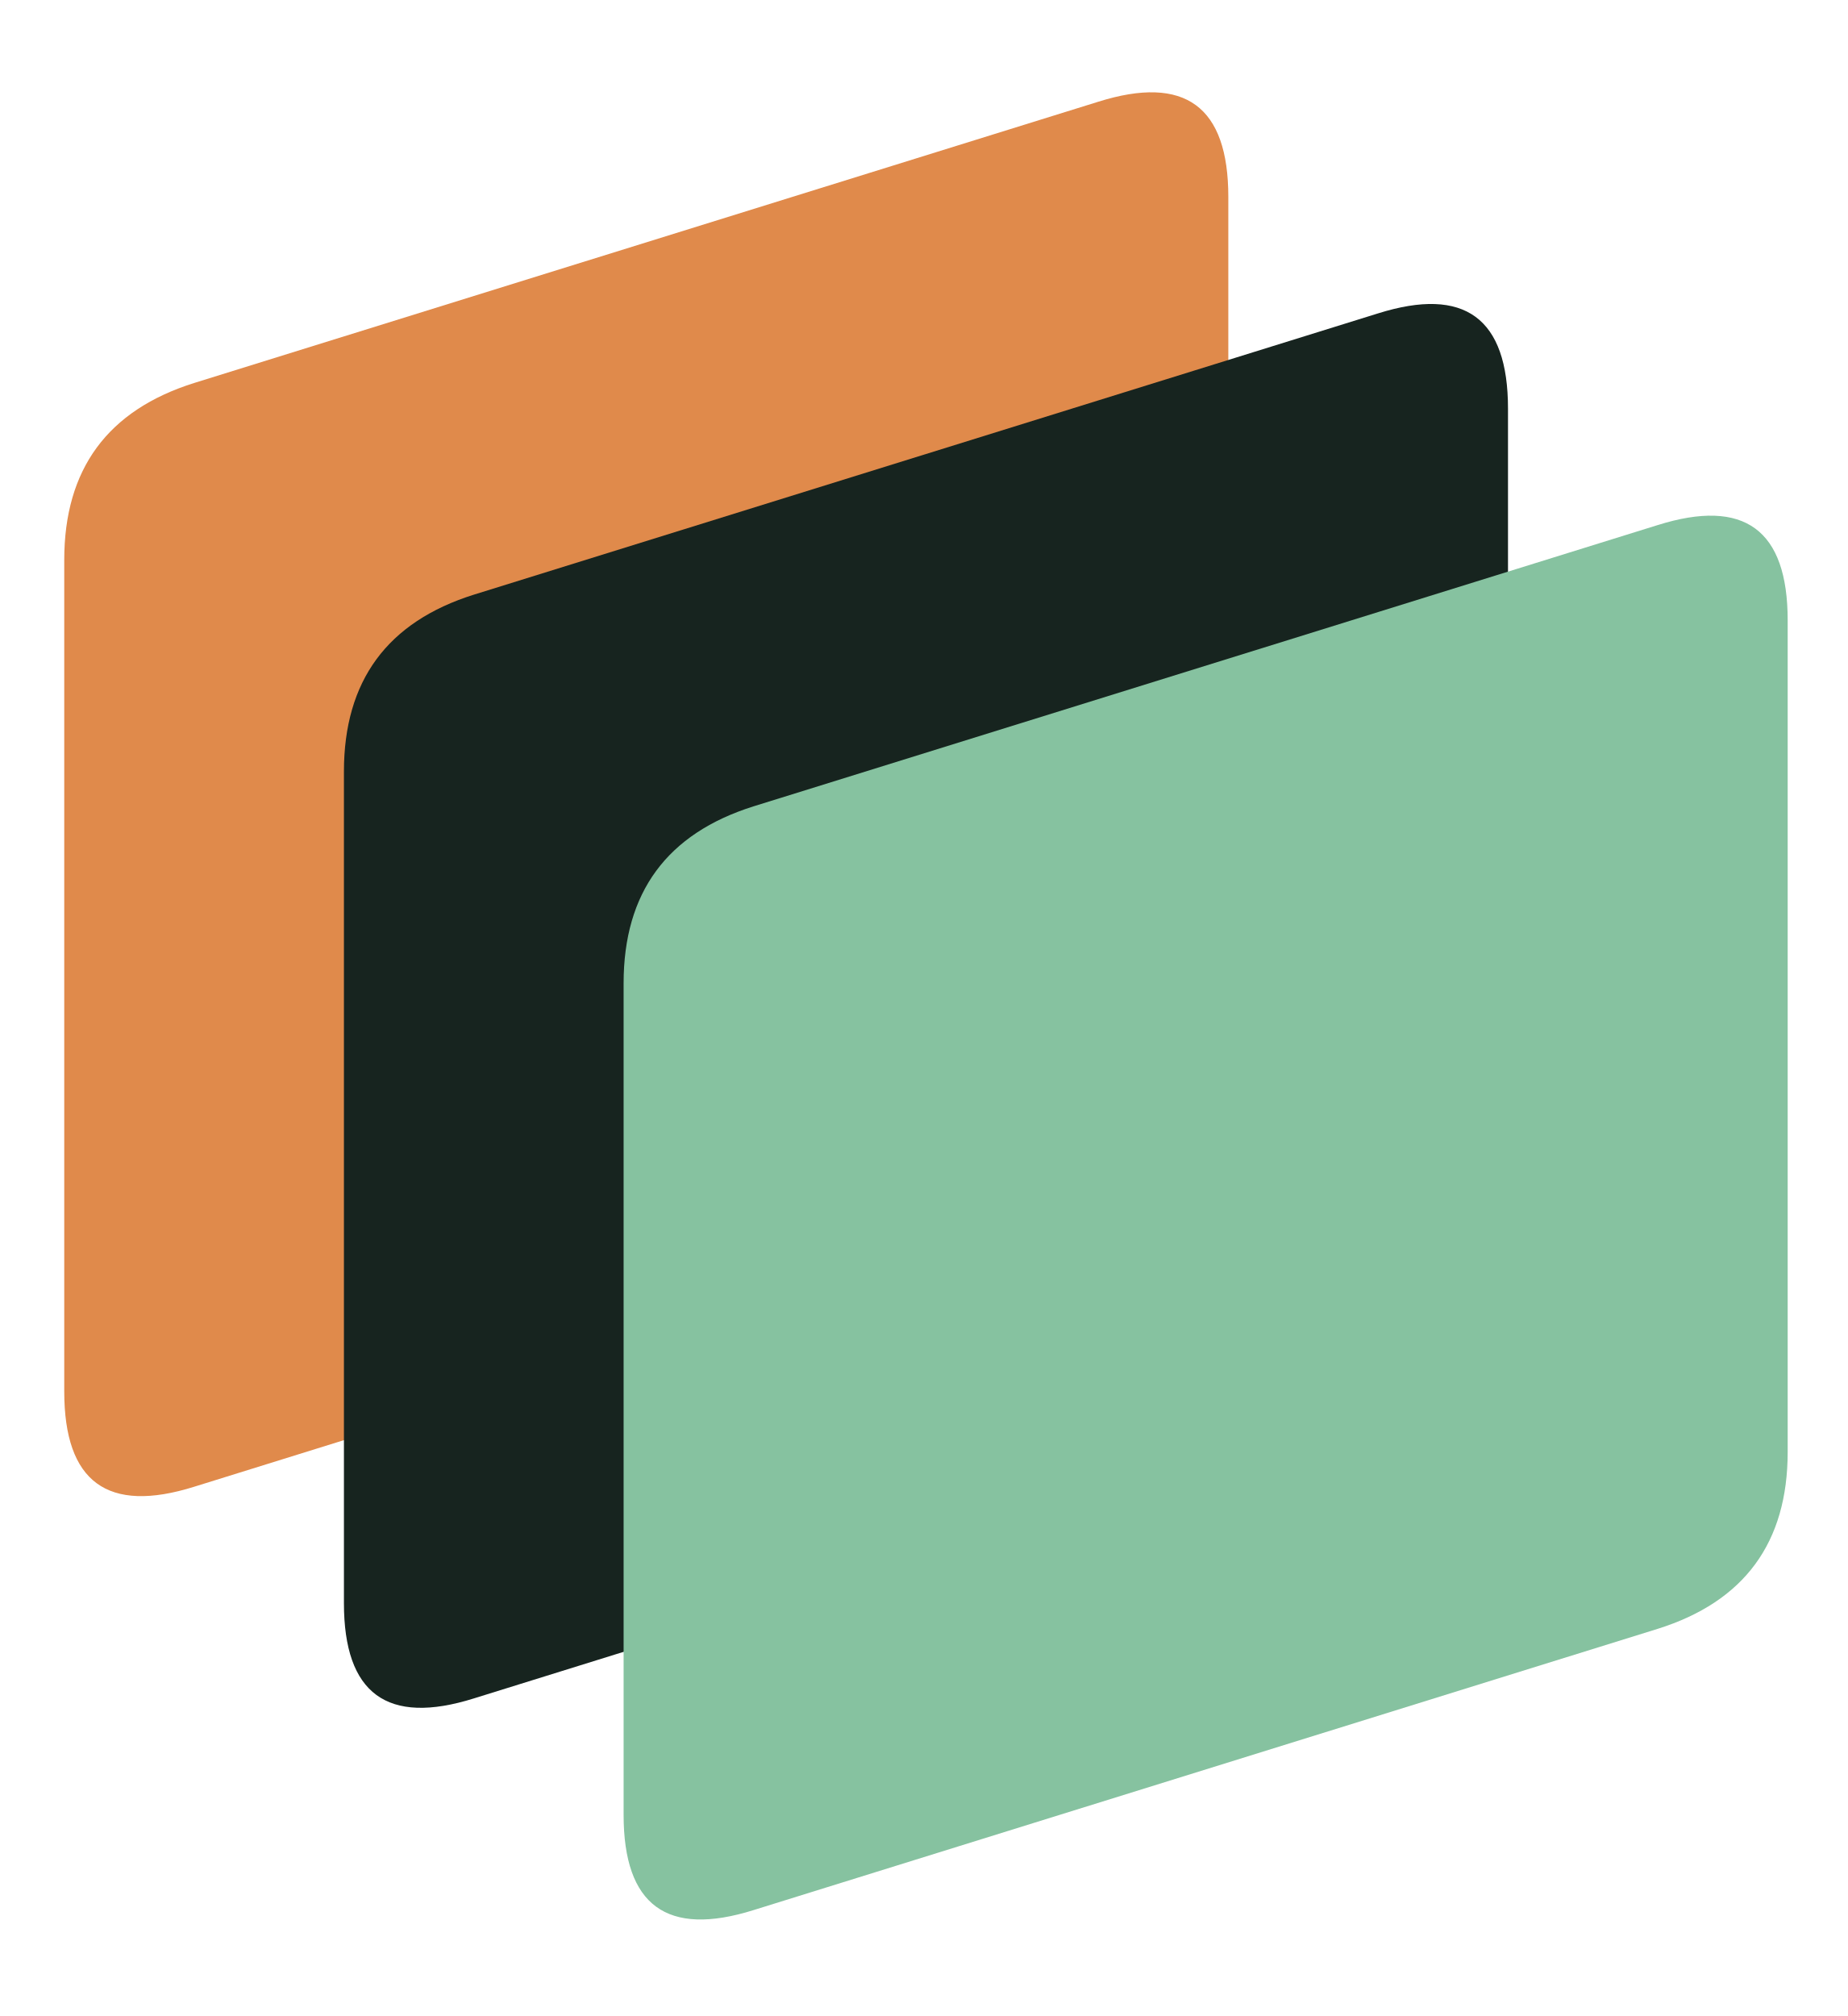
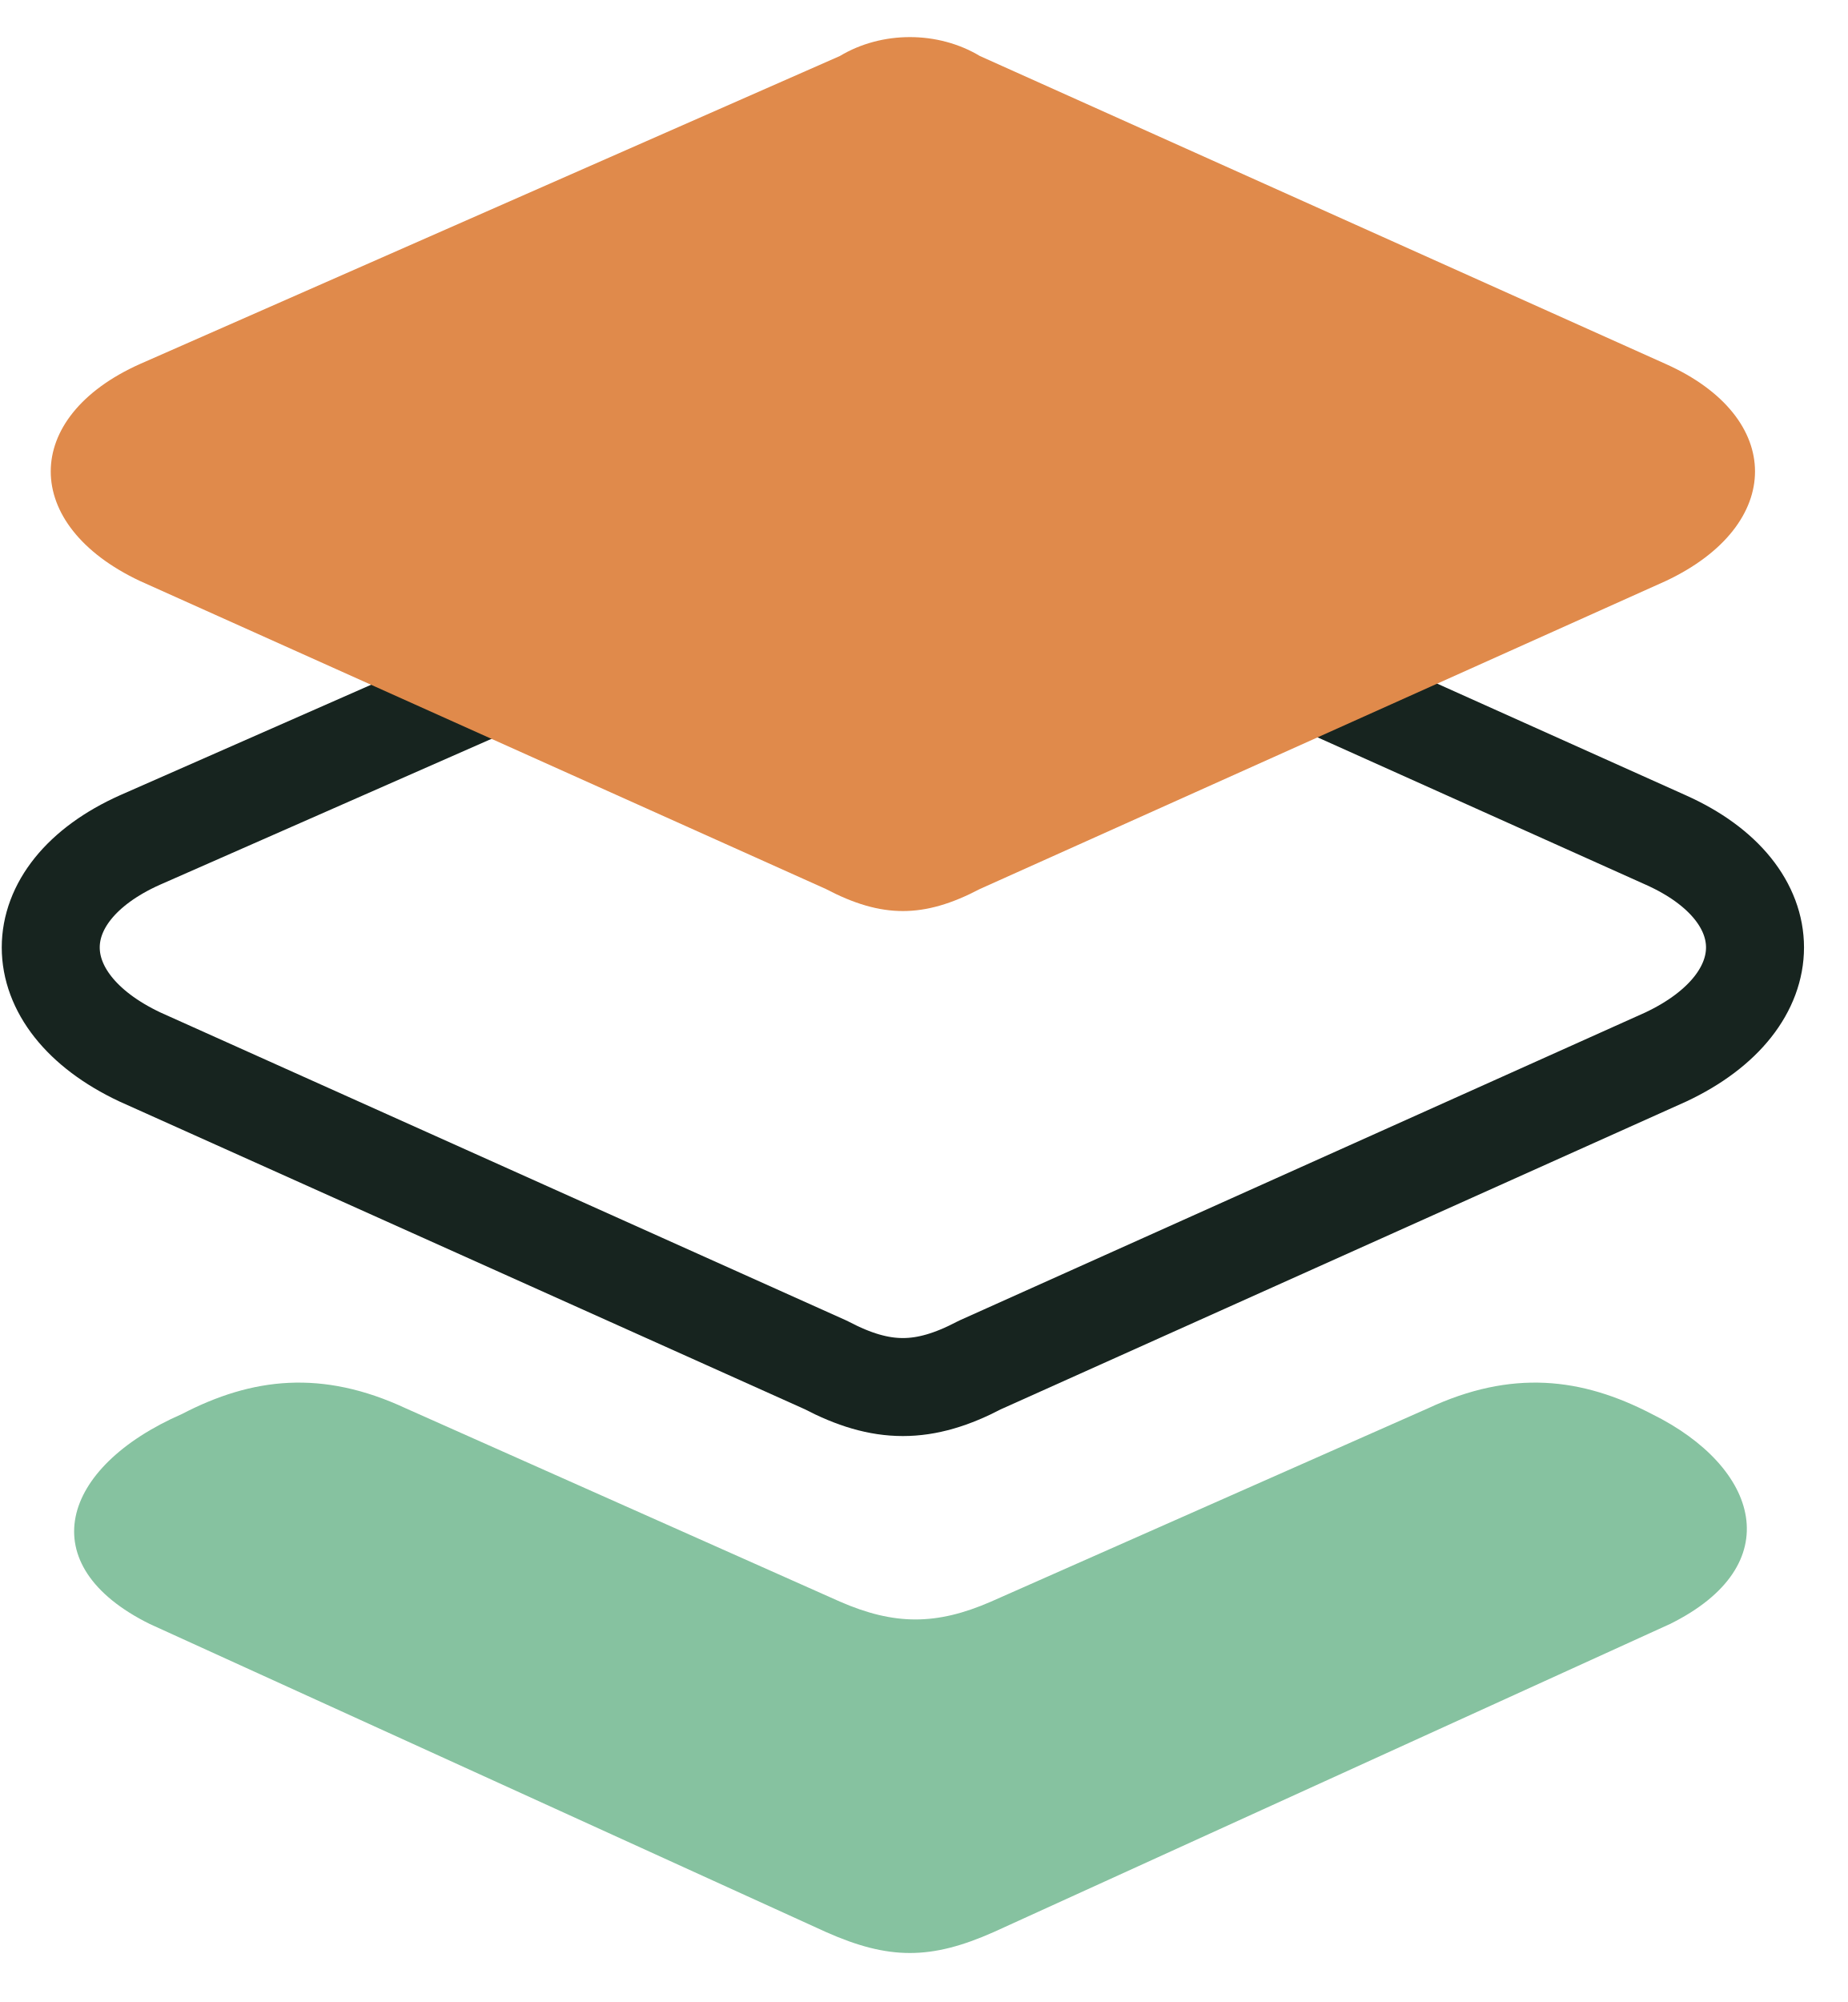
- <svg xmlns="http://www.w3.org/2000/svg" viewBox="24 28 176 192" width="176" height="192" role="img" aria-label="Gridec symbol">
-   <g id="mark" transform="translate(15 23) scale(.72)">
-     <path id="back-orange" d="M 21 65 Q 21 47 38.2 41.6 L 157.8 4.4 Q 175 -1 175 17 L 175 127 Q 175 145 157.8 150.4 L 38.2 187.6 Q 21 193 21 175 Z" transform="translate(0 16)" fill="#E08A4B" />
-     <path id="middle-green" d="M 21 65 Q 21 47 38.2 41.6 L 157.8 4.4 Q 175 -1 175 17 L 175 127 Q 175 145 157.8 150.4 L 38.2 187.6 Q 21 193 21 175 Z" transform="translate(37 44)" fill="#17241F" />
-     <path id="front-green" d="M 21 65 Q 21 47 38.2 41.6 L 157.8 4.4 Q 175 -1 175 17 L 175 127 Q 175 145 157.8 150.4 L 38.2 187.6 Q 21 193 21 175 Z" transform="translate(74 72)" fill="#86C2A0" />
+ <svg xmlns="http://www.w3.org/2000/svg" width="132" height="143" viewBox="0 0 132 143" role="img" aria-label="GRIDEC open-frame symbol">
+   <g id="gridec-mark">
+     <path id="lower-green-plane" d="M 13 101 C 18 98.4 23 97.8 29 100.6 L 60 114.4 C 63.9 116.1 66.9 116.1 70.8 114.4 L 102 100.6 C 108 97.8 113 98.4 118 101 C 125.7 104.8 127.8 111.8 119.3 116 L 71 138 C 66.5 140 63.5 140 59 138 L 10.7 116 C 2.2 111.8 4.3 104.8 13 101 Z" fill="#86C2A0" />
+     <path id="middle-open-frame" d="M 60 4 C 63 2.2 67 2.2 70 4 L 119 26 C 127.5 29.8 127.5 37.5 119 41.5 L 70 63.5 C 66 65.6 63 65.6 59 63.5 L 10 41.5 C 1.5 37.5 1.5 29.8 10 26 Z" transform="translate(0 34)" fill="none" stroke="#17241F" stroke-width="7" stroke-linejoin="round" stroke-linecap="round" />
+     <path id="upper-orange-plane" d="M 60 4 C 63 2.2 67 2.2 70 4 L 119 26 C 127.5 29.8 127.5 37.5 119 41.5 L 70 63.5 C 66 65.6 63 65.6 59 63.5 L 10 41.5 C 1.5 37.5 1.5 29.8 10 26 Z" fill="#E08A4B" />
  </g>
</svg>
